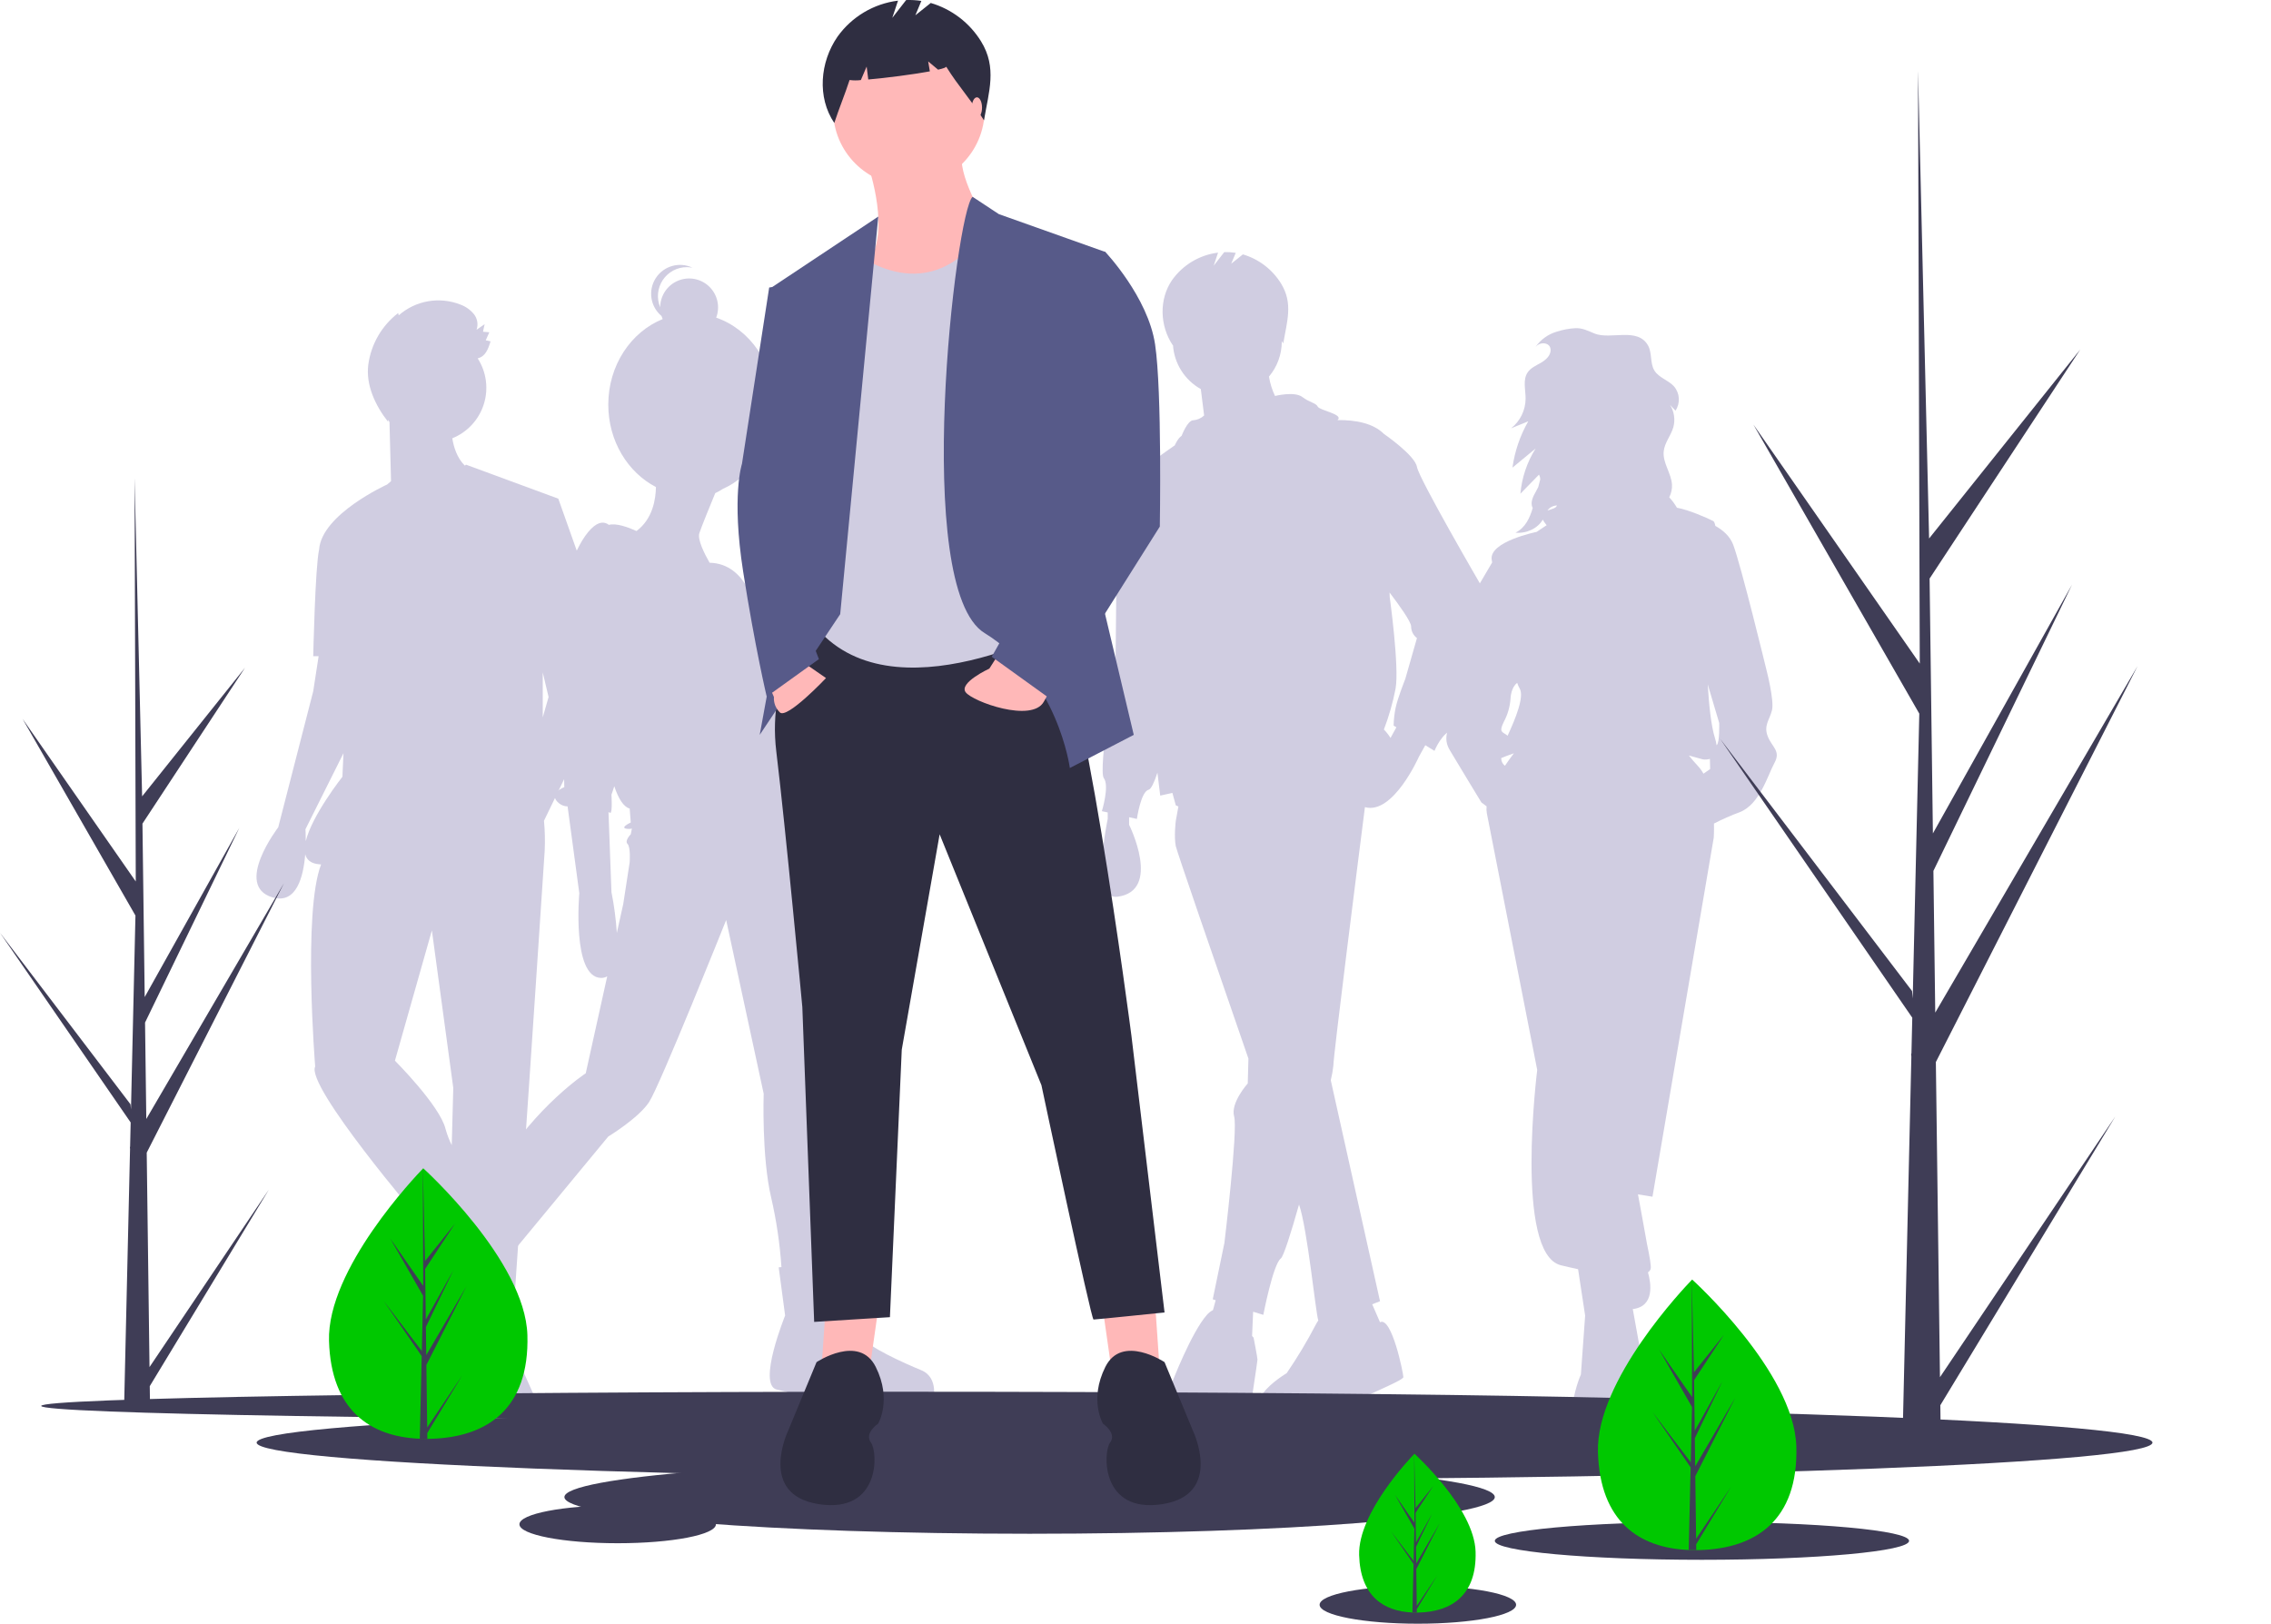
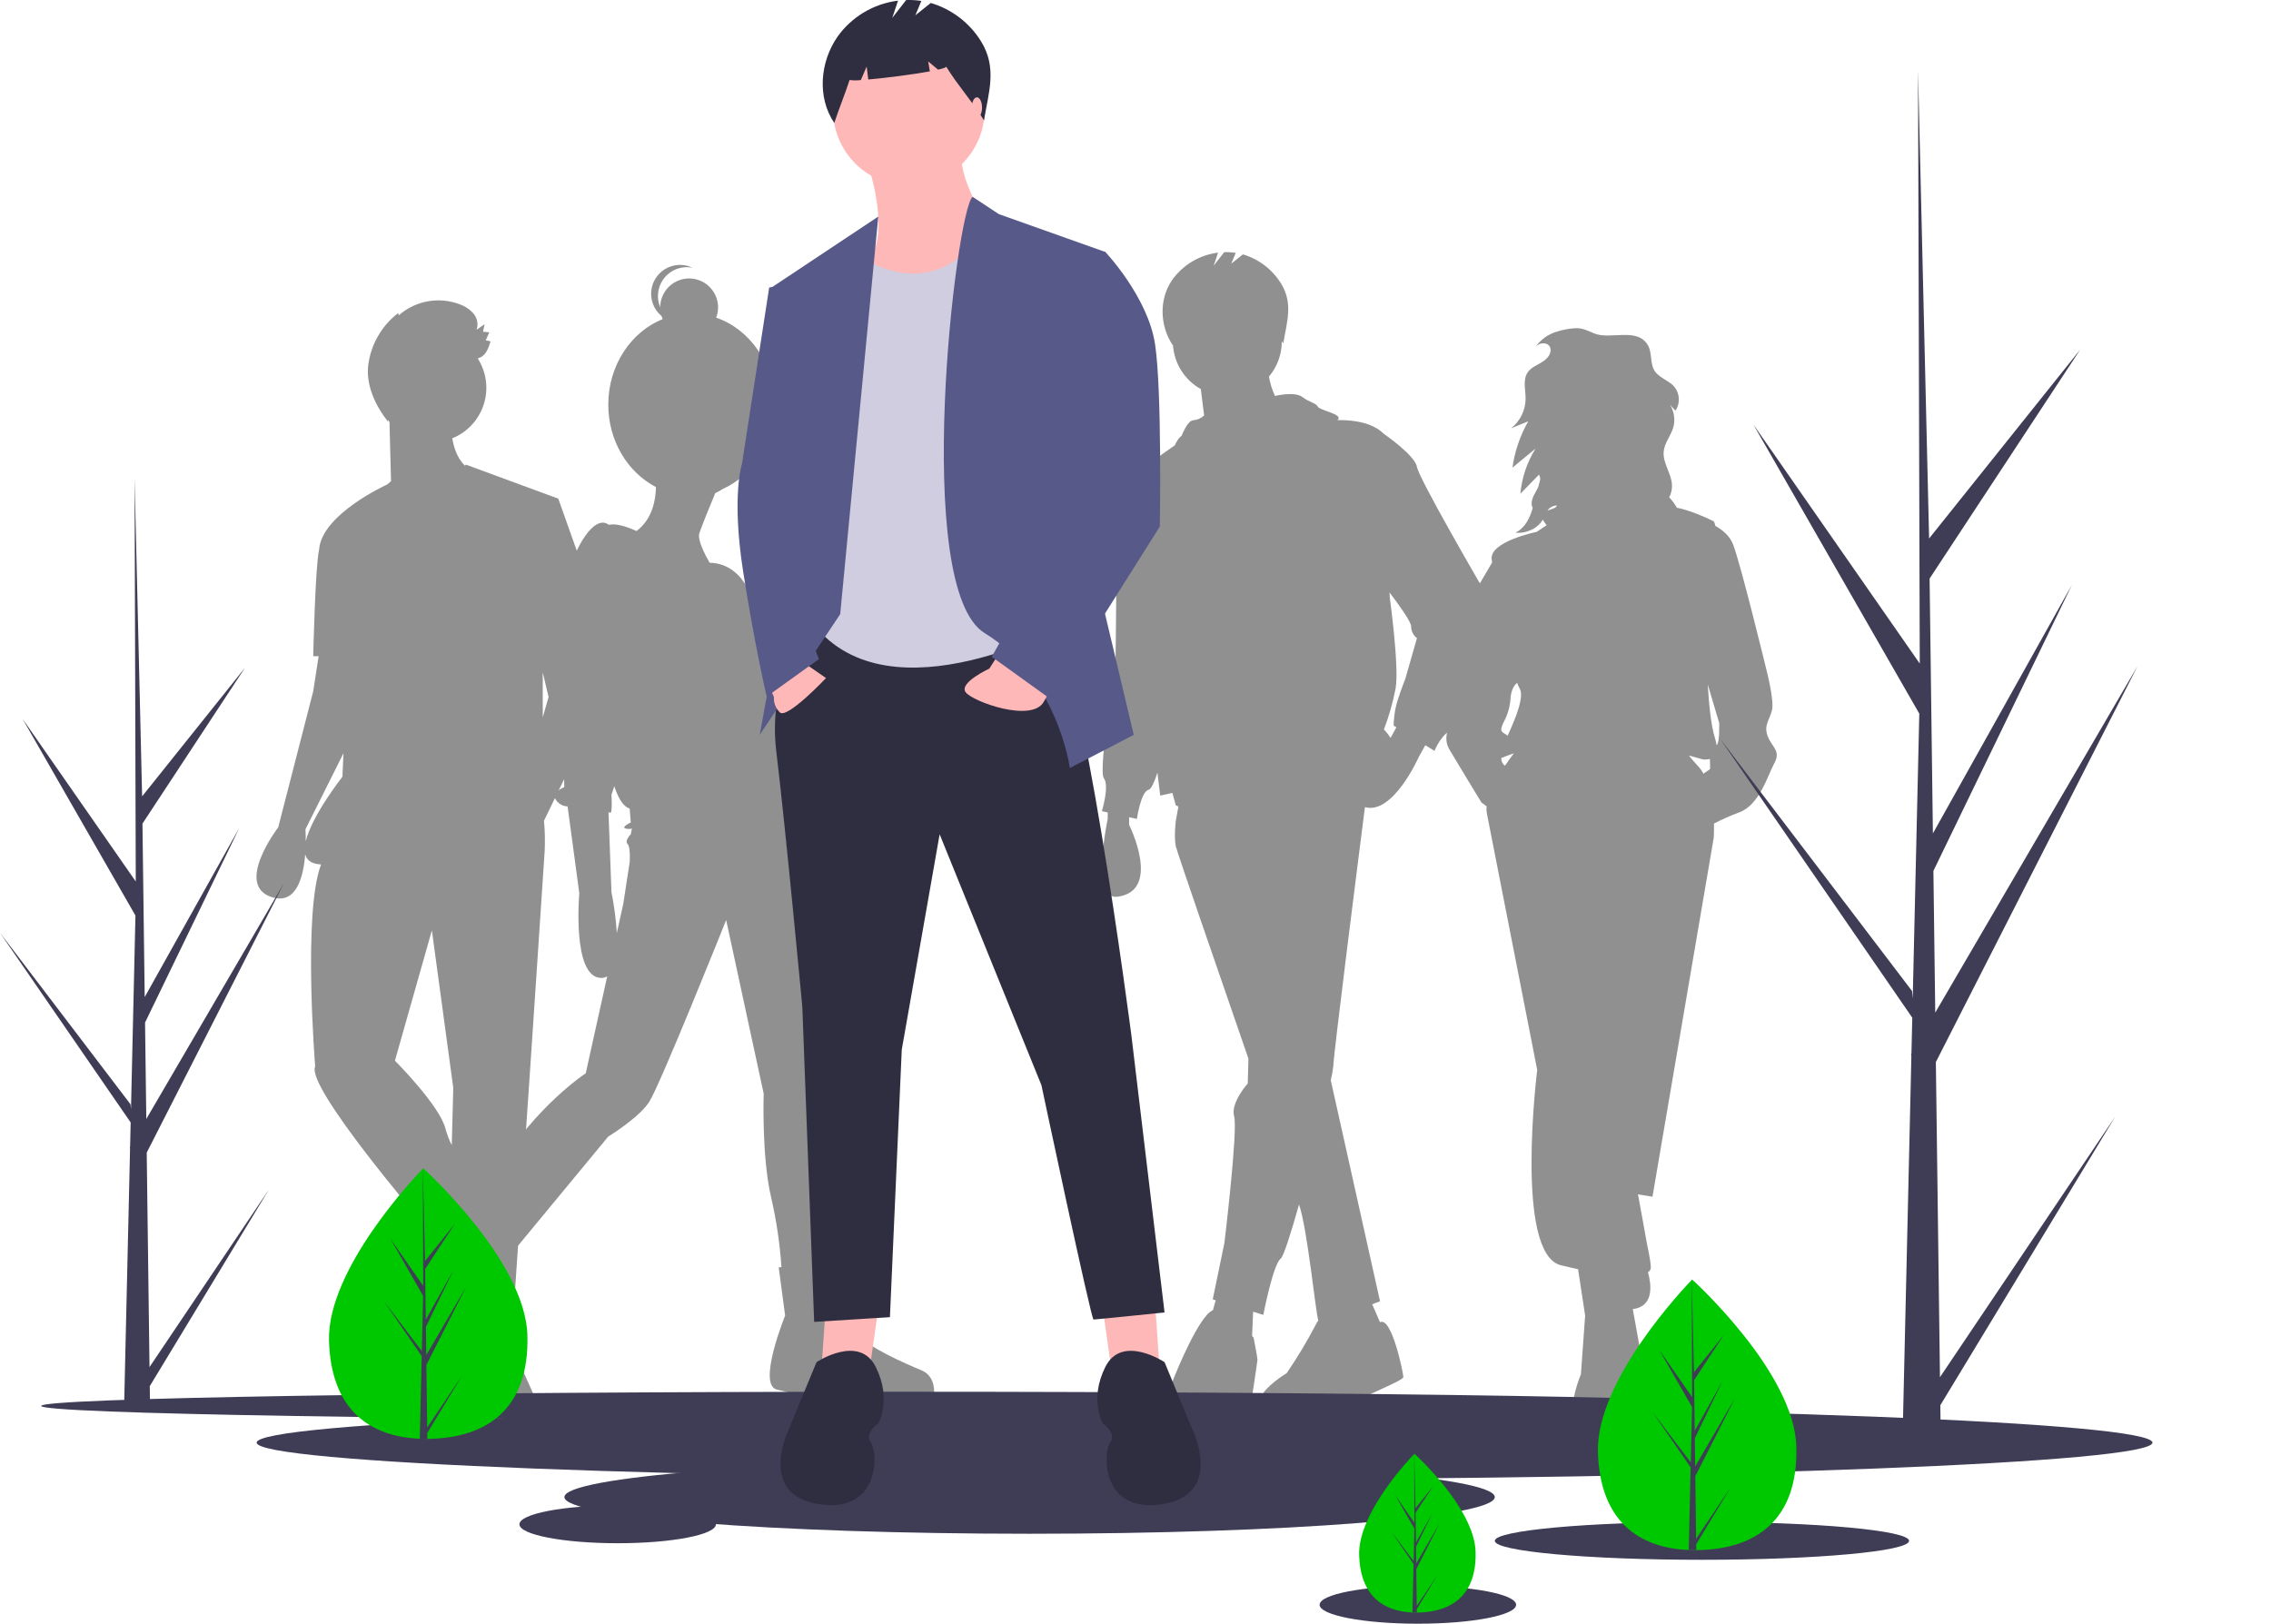
<svg xmlns="http://www.w3.org/2000/svg" id="aea587a3-a3e8-4e0f-8220-a5d1e661ad74" data-name="Layer 1" viewBox="0 0 959.282 685.955">
  <g id="standPeopleId">
-     <path d="M867.063,418.092c-1.794-4.613.769-6.919,1.794-11.019S866.55,390.16,866.55,390.16s-10.763-44.333-14.094-53.046c-1.41-3.687-4.471-6.223-7.535-7.927-.208-1.131-.508-1.86-.922-2.068-2.968-1.485-10.363-4.71-15.291-5.601a25.003,25.003,0,0,0-3.258-4.406,10.416,10.416,0,0,0,1.161-5.394c-.314-4.835-3.975-9.167-3.499-13.989.361-3.657,3.034-6.66,4.066-10.187a11.979,11.979,0,0,0-1.362-9.447q1.137,1.21,2.274,2.419a8.498,8.498,0,0,0-.634-10.267c-2.4-2.652-6.414-3.646-8.276-6.7-1.913-3.138-.887-7.401-2.696-10.6-4.433-7.836-15.781-2.281-22.578-5.016-2.793-1.124-4.917-2.361-8.059-2.272a31.49,31.49,0,0,0-7.861,1.468,16.609,16.609,0,0,0-9.01,6.458,5.579,5.579,0,0,1,.704-.673c1.647-1.291,4.536-1.183,5.405.72a3.189,3.189,0,0,1,.254,1.52c-.143,2.294-2.147,4.008-4.139,5.156s-4.232,2.109-5.532,4.005c-2.145,3.129-.884,7.329-.883,11.122a16.124,16.124,0,0,1-6.111,12.52l7.231-2.956a54.65,54.65,0,0,0-6.678,19.583l9.777-8.077a42.992,42.992,0,0,0-6.421,19.084l7.848-8.041a3.968,3.968,0,0,1,.518,2.064l-.818,3.156a20.508,20.508,0,0,1-.96,1.832c-1.263,2.168-2.568,4.838-1.387,7.052l.006-.003c-1.243,4.183-3.119,8.368-7.291,10.402,4.628.484,9.457-1.83,11.547-5.512a10.31,10.31,0,0,0,1.228,1.86c.134.168.267.335.4.502l-1.153.769-3.09,2.06s-20.245,4.1-18.963,11.788c.053.316.116.694.187,1.117l-5.825,9.902-8.456,28.701s-4.356,9.225-3.588,13.069,0,5.381,0,12.3-3.331,9.738,0,15.376,13.325,22.038,13.325,22.038l2.195,1.646a10.256,10.256,0,0,0,.111,2.966c2.05,10.25,21.27,108.398,21.27,108.398s-9.738,77.646,9.994,82.515c2.475.611,4.905,1.165,7.266,1.658l2.984,19.612-1.794,24.857s-13.582,30.751,11.275,32.545,13.582-26.651,13.582-26.651a13.51,13.51,0,0,0,1.538-7.944c-.253-2.281-2.387-14.152-4.48-25.569,9.433-1.131,7.668-11.143,6.411-15.545a2.549,2.549,0,0,0,1.143-1.425c.284-1.022-.377-5.043-1.577-10.679-.977-5.602-2.647-14.671-3.786-20.814l6.131.998,25.882-151.705s.171-2.415.093-5.947a96.079,96.079,0,0,1,10.926-4.816c8.457-3.331,11.788-15.632,14.607-20.757S868.856,422.705,867.063,418.092Zm-91.896-96.591a5.482,5.482,0,0,1,2.835-.961c-.219,1.192-2.269,1.54-3.988,2.164A5.074,5.074,0,0,1,775.167,321.501Zm-12.914,76.347c2.076,3.411-1.683,12.654-5.07,19.989-1.941-1.673-3.967-1.145-1.593-5.894a24.108,24.108,0,0,0,2.819-9.738c0-.586.3-4.891,2.825-6.68A13.484,13.484,0,0,0,762.253,397.848Zm-7.777,29.439c1.175-.478,2.954-1.213,5.357-2.03-1.151,1.511-2.465,3.311-3.787,5.276A3.969,3.969,0,0,1,754.475,427.287Zm83.117,3.362c-1.558-1.655-2.817-3.136-3.853-4.461q2.899.763,5.903,1.642a7.025,7.025,0,0,0,2.986-.199c.089,1.772.089,4.299.089,4.299l-2.807,1.943A16.462,16.462,0,0,0,837.593,430.649Zm7.953-8.887c-.03.026-.062.056-.093.083a16.997,16.997,0,0,0-.684-2.984c-1.679-5.297-2.577-14.694-3.054-22.714l4.848,16.307S846.818,420.655,845.545,421.762Z" transform="translate(-120.3589 -107.0223)" fill="#d0cde1" />
-     <path d="M746.003,354.406s-26.29-45.187-27.112-50.116S704.924,290.323,704.924,290.323c-4.491-4.491-11.86-5.912-19.615-5.838,2.92-2.416-7.507-4.04-8.318-5.664-.822-1.643-3.286-1.643-6.573-4.108-3.286-2.465-11.489-.411-11.49-.411a30.275,30.275,0,0,1-2.549-8.188,22.907,22.907,0,0,0,5.412-14.816c0-.059-.004-.117-.004-.176.209.325.418.653.628.99,1.539-9.219,4.256-16.882-.922-25.292a28.357,28.357,0,0,0-16.13-12.331l-4.932,3.945,1.917-4.602a26.104,26.104,0,0,0-4.874-.282l-4.437,5.705,1.837-5.51a28.085,28.085,0,0,0-19.375,11.525c-5.648,8.143-5.27,19.463.285,27.67.019-.057.033-.114.052-.171a22.997,22.997,0,0,0,11.754,18.622l1.395,11.162v0a7.651,7.651,0,0,1-4.574,2.018c-2.465,0-4.929,6.573-4.929,6.573s-1.397.705-2.902,4.033c-3.878,2.64-15.709,10.934-20.098,16.73-2.597,1.278-5.386,4.12-4.933,10.457.822,11.502,0,64.905,0,64.905s-7.394,45.187-4.929,48.473-.822,13.967-.822,13.967l2.465.548v2.739s-7.413,34.366,4.108,32.863c18.896-2.465,4.929-30.398,4.929-30.398v-3.195l3.286.73s1.643-11.502,4.929-12.324c1.143-.286,2.485-3.357,3.749-7.238.737,6.055,1.181,9.703,1.181,9.703l5.141-1.142,1.432,5.25a7.086,7.086,0,0,0,1.104.5l-1.104,6.072s-.822,6.573,0,10.681c.414,2.072,15.665,46.353,30.682,89.744l-.283,10.489s-7.394,8.216-5.751,13.967-4.108,53.403-4.108,53.403l-4.929,23.826,1.24.382-1.139,4.175a8.285,8.285,0,0,0-2.566,2.016c-6.573,7.394-14.788,28.755-14.788,28.755s-14.788,22.183,8.216,21.361,24.647-9.037,24.647-9.037,3.286-21.361,3.286-22.183-1.643-9.267-1.643-9.267l-.638-.704.446-10.249,4.3,1.323s4.108-21.361,7.394-23.826c1.149-.861,4.204-10.457,7.693-22.782,3.566,10.268,7.02,45.772,8.14,48.995a11.668,11.668,0,0,0-1.045,1.721,199.636,199.636,0,0,1-12.324,20.539s-26.29,15.61,0,19.718c0,0,14.788.822,22.183-4.108s27.112-12.324,27.112-13.967-4.929-25.798-9.859-23.169h0l-3.302-7.595,3.302-1.278-20.8-93.364a47.141,47.141,0,0,0,1.082-6.047c0-4.302,10.638-88.077,13.345-109.326,11.914,3.375,22.804-21.305,22.804-21.305l2.701-4.862,3.872,2.397s3.286-8.216,8.216-9.037,13.967-44.365,13.967-50.116A26.742,26.742,0,0,0,746.003,354.406ZM707.724,418.776a22.138,22.138,0,0,0-2.8-3.573,101.749,101.749,0,0,0,4.929-17.253c1.643-9.037-2.465-38.614-2.465-38.614l-.072-2.009c4.032,5.293,9.109,12.351,9.109,14.332a6.162,6.162,0,0,0,2.465,4.929l-4.929,17.253s-3.286,8.216-4.108,12.324a41.936,41.936,0,0,0-.822,7.394l1.165.721Z" transform="translate(-120.3589 -107.0223)" fill="#d0cde1" />
-     <path d="M369.881,369.613l4.384-.986-18.075-50.938-39.025-14.378s-.149.166-.425.451c-3.329-3.222-4.742-7.896-5.332-11.576A22.997,22.997,0,0,0,322.13,258.413c3.216-.772,4.364-3.689,5.443-7.168a14.393,14.393,0,0,0-2.04-.444q.759-1.701,1.517-3.402-1.333-.12-2.666-.239.341-1.59.682-3.18-1.7,1.174-3.4,2.347a6.946,6.946,0,0,0-1.158-6.632,13.267,13.267,0,0,0-5.687-4.01,25.373,25.373,0,0,0-26.036,4.551l-.246-.957a33.044,33.044,0,0,0-12.621,21.871c-1.088,8.574,3.03,17.303,8.384,24.088-.045-.296-.093-.592-.143-.887q.347.478.717.938l.658,25.007-1.648,1.413c-.003.001-27.653,12.511-28.731,27.452l-.003.011c-1.66,7.274-2.481,45.066-2.481,45.066h2.275l-2.275,14.788L237.883,456.535s-18.896,24.647-2.465,29.577c10.211,3.063,13.124-8.783,13.867-18.193.592,2.332,2.361,3.909,5.851,4.226.275.025.568.046.852.069-7.769,20.078-2.495,85.375-2.495,85.375-4.108,8.216,44.365,64.905,44.365,64.905l2.919-1.557.632,1.263c-1.624.156-2.729.293-2.729.293v25.469s-7.394,25.469,2.465,30.398c2.551,1.276,5.212.348,7.755-1.724-.486,7.86-1.183,19.589-1.183,22.264,0,4.108,10.681,11.502,10.681,11.502s2.465,9.037,22.183,9.037S345.51,695.614,345.51,695.614l-10.681-23.826s-.799.391-3.218-1.578l.866-9.528,4.816.425,6.573-96.125s5.751-85.444,6.573-98.589a91.485,91.485,0,0,0-.297-12.638L374.265,403.954Zm-17.799,31.877-2.465,8.589V391.083ZM249.514,462.416c.02-3.011-.129-5.06-.129-5.06l16.062-32.124-.452,9.941S252.132,451.446,249.514,462.416ZM287.178,555.124l15.61-55.046,9.037,66.548-.648,24.193a38.572,38.572,0,0,1-2.638-6.94C306.074,574.021,287.178,555.124,287.178,555.124Z" transform="translate(-120.3589 -107.0223)" fill="#d0cde1" />
-     <path d="M509.508,685.884c-7.698-3.17-22.641-9.962-24.452-13.585-1.811-3.622-10.867-31.697-10.867-31.697l-2.332.17c-.301-12.754-1.585-62.183-3.554-68.092,0,0,9.509-78.337-9.509-109.582l-3.427-13.844c1.125-5.55.98-18.4.257-20.57-.906-2.717,10.415-11.32,7.245-16.754s-11.773-23.999-11.773-23.999.906-11.773-11.321-22.641c0,0-3.573-20.227-19.673-20.528-2.176-3.798-5.223-9.838-4.327-12.527.96-2.879,4.63-11.856,6.702-16.88a21.695,21.695,0,0,0,3.161-1.759c12.804-5.737,21.831-19.528,21.831-35.639,0-17.246-10.34-31.842-24.59-36.736a12.22,12.22,0,1,0-23.646-4.385,12.21,12.21,0,0,1,11.266-16.956,12.272,12.272,0,0,1,2.364.233,12.215,12.215,0,0,0-13.087,20.397,12.116,12.116,0,0,0,.499,1.314c-13.408,5.411-22.973,19.546-22.973,36.133,0,15.386,8.232,28.658,20.125,34.819-.063,5.005-1.305,13.443-8.207,18.585-3.566-1.629-8.514-3.417-11.689-2.606-1.642-1.28-4.119-1.702-7.491,1.669-6.792,6.792-12.679,24.452-12.679,35.32s1.359,73.809,1.359,73.809-7.245,2.717-2.264,6.792a5.873,5.873,0,0,0,3.658,1.359l4.945,36.677s-3.17,35.32,9.056,35.772a4.837,4.837,0,0,0,2.737-.672l-9.076,40.972s-20.829,13.585-37.131,40.301c-8.396,13.761-12.582,22.226-14.673,27.209l-2.987-1.852-10.415,19.924s-23.094,14.037-18.113,24.452,9.509,13.132,9.509,13.132l3.17-1.358,5.886,10.868s15.396,22.188,40.301,10.868a9.101,9.101,0,0,0,0-10.868c-4.075-5.887-14.49-18.566-14.49-18.566l6.792-34.414-1.405-.871,43.065-52.108s12.679-7.698,17.207-14.49,32.603-76.979,32.603-76.979l15.848,73.356s-.906,26.716,3.17,43.923a186.431,186.431,0,0,1,4.332,29.349l-1.162.085,2.717,20.377s-11.773,28.98-3.623,31.244a119.407,119.407,0,0,0,17.66,3.17l.906-3.17s34.867,19.018,47.546,4.981C514.489,699.015,517.206,689.053,509.508,685.884ZM385.436,463.551c1.359,1.358.906,7.698.906,7.698l-2.717,17.66-2.713,12.249a131.573,131.573,0,0,0-2.268-17.23l-1.253-33.843a2.615,2.615,0,0,0,.801.334c.906,0,.453-7.698.453-7.698s.529-1.375,1.188-3.544c1.76,5.27,3.91,8.709,6.51,9.431l.453,5.887s-5.887,2.717-.453,2.717a4.277,4.277,0,0,0,.933-.139l-.48,2.403S384.078,462.192,385.436,463.551Z" transform="translate(-120.3589 -107.0223)" fill="#d0cde1" />
+     <path d="M867.063,418.092c-1.794-4.613.769-6.919,1.794-11.019S866.55,390.16,866.55,390.16s-10.763-44.333-14.094-53.046c-1.41-3.687-4.471-6.223-7.535-7.927-.208-1.131-.508-1.86-.922-2.068-2.968-1.485-10.363-4.71-15.291-5.601a25.003,25.003,0,0,0-3.258-4.406,10.416,10.416,0,0,0,1.161-5.394c-.314-4.835-3.975-9.167-3.499-13.989.361-3.657,3.034-6.66,4.066-10.187a11.979,11.979,0,0,0-1.362-9.447q1.137,1.21,2.274,2.419a8.498,8.498,0,0,0-.634-10.267c-2.4-2.652-6.414-3.646-8.276-6.7-1.913-3.138-.887-7.401-2.696-10.6-4.433-7.836-15.781-2.281-22.578-5.016-2.793-1.124-4.917-2.361-8.059-2.272a31.49,31.49,0,0,0-7.861,1.468,16.609,16.609,0,0,0-9.01,6.458,5.579,5.579,0,0,1,.704-.673c1.647-1.291,4.536-1.183,5.405.72a3.189,3.189,0,0,1,.254,1.52c-.143,2.294-2.147,4.008-4.139,5.156s-4.232,2.109-5.532,4.005c-2.145,3.129-.884,7.329-.883,11.122a16.124,16.124,0,0,1-6.111,12.52l7.231-2.956a54.65,54.65,0,0,0-6.678,19.583l9.777-8.077a42.992,42.992,0,0,0-6.421,19.084l7.848-8.041a3.968,3.968,0,0,1,.518,2.064l-.818,3.156a20.508,20.508,0,0,1-.96,1.832c-1.263,2.168-2.568,4.838-1.387,7.052l.006-.003c-1.243,4.183-3.119,8.368-7.291,10.402,4.628.484,9.457-1.83,11.547-5.512a10.31,10.31,0,0,0,1.228,1.86c.134.168.267.335.4.502l-1.153.769-3.09,2.06s-20.245,4.1-18.963,11.788c.053.316.116.694.187,1.117l-5.825,9.902-8.456,28.701s-4.356,9.225-3.588,13.069,0,5.381,0,12.3-3.331,9.738,0,15.376,13.325,22.038,13.325,22.038l2.195,1.646a10.256,10.256,0,0,0,.111,2.966c2.05,10.25,21.27,108.398,21.27,108.398s-9.738,77.646,9.994,82.515c2.475.611,4.905,1.165,7.266,1.658l2.984,19.612-1.794,24.857s-13.582,30.751,11.275,32.545,13.582-26.651,13.582-26.651a13.51,13.51,0,0,0,1.538-7.944c-.253-2.281-2.387-14.152-4.48-25.569,9.433-1.131,7.668-11.143,6.411-15.545a2.549,2.549,0,0,0,1.143-1.425c.284-1.022-.377-5.043-1.577-10.679-.977-5.602-2.647-14.671-3.786-20.814l6.131.998,25.882-151.705s.171-2.415.093-5.947a96.079,96.079,0,0,1,10.926-4.816c8.457-3.331,11.788-15.632,14.607-20.757S868.856,422.705,867.063,418.092Zm-91.896-96.591a5.482,5.482,0,0,1,2.835-.961c-.219,1.192-2.269,1.54-3.988,2.164A5.074,5.074,0,0,1,775.167,321.501Zm-12.914,76.347c2.076,3.411-1.683,12.654-5.07,19.989-1.941-1.673-3.967-1.145-1.593-5.894a24.108,24.108,0,0,0,2.819-9.738c0-.586.3-4.891,2.825-6.68A13.484,13.484,0,0,0,762.253,397.848Zm-7.777,29.439c1.175-.478,2.954-1.213,5.357-2.03-1.151,1.511-2.465,3.311-3.787,5.276A3.969,3.969,0,0,1,754.475,427.287Zm83.117,3.362c-1.558-1.655-2.817-3.136-3.853-4.461q2.899.763,5.903,1.642a7.025,7.025,0,0,0,2.986-.199c.089,1.772.089,4.299.089,4.299l-2.807,1.943A16.462,16.462,0,0,0,837.593,430.649Zm7.953-8.887c-.03.026-.062.056-.093.083a16.997,16.997,0,0,0-.684-2.984c-1.679-5.297-2.577-14.694-3.054-22.714l4.848,16.307S846.818,420.655,845.545,421.762Z" transform="translate(-120.3589 -107.0223)" fill="#909090" />
+     <path d="M746.003,354.406s-26.29-45.187-27.112-50.116S704.924,290.323,704.924,290.323c-4.491-4.491-11.86-5.912-19.615-5.838,2.92-2.416-7.507-4.04-8.318-5.664-.822-1.643-3.286-1.643-6.573-4.108-3.286-2.465-11.489-.411-11.49-.411a30.275,30.275,0,0,1-2.549-8.188,22.907,22.907,0,0,0,5.412-14.816c0-.059-.004-.117-.004-.176.209.325.418.653.628.99,1.539-9.219,4.256-16.882-.922-25.292a28.357,28.357,0,0,0-16.13-12.331l-4.932,3.945,1.917-4.602a26.104,26.104,0,0,0-4.874-.282l-4.437,5.705,1.837-5.51a28.085,28.085,0,0,0-19.375,11.525c-5.648,8.143-5.27,19.463.285,27.67.019-.057.033-.114.052-.171a22.997,22.997,0,0,0,11.754,18.622l1.395,11.162v0a7.651,7.651,0,0,1-4.574,2.018c-2.465,0-4.929,6.573-4.929,6.573s-1.397.705-2.902,4.033c-3.878,2.64-15.709,10.934-20.098,16.73-2.597,1.278-5.386,4.12-4.933,10.457.822,11.502,0,64.905,0,64.905s-7.394,45.187-4.929,48.473-.822,13.967-.822,13.967l2.465.548v2.739s-7.413,34.366,4.108,32.863c18.896-2.465,4.929-30.398,4.929-30.398v-3.195l3.286.73s1.643-11.502,4.929-12.324c1.143-.286,2.485-3.357,3.749-7.238.737,6.055,1.181,9.703,1.181,9.703l5.141-1.142,1.432,5.25a7.086,7.086,0,0,0,1.104.5l-1.104,6.072s-.822,6.573,0,10.681c.414,2.072,15.665,46.353,30.682,89.744l-.283,10.489s-7.394,8.216-5.751,13.967-4.108,53.403-4.108,53.403l-4.929,23.826,1.24.382-1.139,4.175a8.285,8.285,0,0,0-2.566,2.016c-6.573,7.394-14.788,28.755-14.788,28.755s-14.788,22.183,8.216,21.361,24.647-9.037,24.647-9.037,3.286-21.361,3.286-22.183-1.643-9.267-1.643-9.267l-.638-.704.446-10.249,4.3,1.323s4.108-21.361,7.394-23.826c1.149-.861,4.204-10.457,7.693-22.782,3.566,10.268,7.02,45.772,8.14,48.995a11.668,11.668,0,0,0-1.045,1.721,199.636,199.636,0,0,1-12.324,20.539s-26.29,15.61,0,19.718c0,0,14.788.822,22.183-4.108s27.112-12.324,27.112-13.967-4.929-25.798-9.859-23.169h0l-3.302-7.595,3.302-1.278-20.8-93.364a47.141,47.141,0,0,0,1.082-6.047c0-4.302,10.638-88.077,13.345-109.326,11.914,3.375,22.804-21.305,22.804-21.305l2.701-4.862,3.872,2.397s3.286-8.216,8.216-9.037,13.967-44.365,13.967-50.116A26.742,26.742,0,0,0,746.003,354.406ZM707.724,418.776a22.138,22.138,0,0,0-2.8-3.573,101.749,101.749,0,0,0,4.929-17.253c1.643-9.037-2.465-38.614-2.465-38.614l-.072-2.009c4.032,5.293,9.109,12.351,9.109,14.332a6.162,6.162,0,0,0,2.465,4.929l-4.929,17.253s-3.286,8.216-4.108,12.324a41.936,41.936,0,0,0-.822,7.394l1.165.721Z" transform="translate(-120.3589 -107.0223)" fill="#909090" />
+     <path d="M369.881,369.613l4.384-.986-18.075-50.938-39.025-14.378s-.149.166-.425.451c-3.329-3.222-4.742-7.896-5.332-11.576A22.997,22.997,0,0,0,322.13,258.413c3.216-.772,4.364-3.689,5.443-7.168a14.393,14.393,0,0,0-2.04-.444q.759-1.701,1.517-3.402-1.333-.12-2.666-.239.341-1.59.682-3.18-1.7,1.174-3.4,2.347a6.946,6.946,0,0,0-1.158-6.632,13.267,13.267,0,0,0-5.687-4.01,25.373,25.373,0,0,0-26.036,4.551l-.246-.957a33.044,33.044,0,0,0-12.621,21.871c-1.088,8.574,3.03,17.303,8.384,24.088-.045-.296-.093-.592-.143-.887q.347.478.717.938l.658,25.007-1.648,1.413c-.003.001-27.653,12.511-28.731,27.452l-.003.011c-1.66,7.274-2.481,45.066-2.481,45.066h2.275l-2.275,14.788L237.883,456.535s-18.896,24.647-2.465,29.577c10.211,3.063,13.124-8.783,13.867-18.193.592,2.332,2.361,3.909,5.851,4.226.275.025.568.046.852.069-7.769,20.078-2.495,85.375-2.495,85.375-4.108,8.216,44.365,64.905,44.365,64.905l2.919-1.557.632,1.263c-1.624.156-2.729.293-2.729.293v25.469s-7.394,25.469,2.465,30.398c2.551,1.276,5.212.348,7.755-1.724-.486,7.86-1.183,19.589-1.183,22.264,0,4.108,10.681,11.502,10.681,11.502s2.465,9.037,22.183,9.037S345.51,695.614,345.51,695.614l-10.681-23.826s-.799.391-3.218-1.578l.866-9.528,4.816.425,6.573-96.125s5.751-85.444,6.573-98.589a91.485,91.485,0,0,0-.297-12.638L374.265,403.954Zm-17.799,31.877-2.465,8.589V391.083ZM249.514,462.416c.02-3.011-.129-5.06-.129-5.06l16.062-32.124-.452,9.941S252.132,451.446,249.514,462.416ZM287.178,555.124l15.61-55.046,9.037,66.548-.648,24.193a38.572,38.572,0,0,1-2.638-6.94C306.074,574.021,287.178,555.124,287.178,555.124Z" transform="translate(-120.3589 -107.0223)" fill="#909090" />
+     <path d="M509.508,685.884c-7.698-3.17-22.641-9.962-24.452-13.585-1.811-3.622-10.867-31.697-10.867-31.697l-2.332.17c-.301-12.754-1.585-62.183-3.554-68.092,0,0,9.509-78.337-9.509-109.582l-3.427-13.844c1.125-5.55.98-18.4.257-20.57-.906-2.717,10.415-11.32,7.245-16.754s-11.773-23.999-11.773-23.999.906-11.773-11.321-22.641c0,0-3.573-20.227-19.673-20.528-2.176-3.798-5.223-9.838-4.327-12.527.96-2.879,4.63-11.856,6.702-16.88a21.695,21.695,0,0,0,3.161-1.759c12.804-5.737,21.831-19.528,21.831-35.639,0-17.246-10.34-31.842-24.59-36.736a12.22,12.22,0,1,0-23.646-4.385,12.21,12.21,0,0,1,11.266-16.956,12.272,12.272,0,0,1,2.364.233,12.215,12.215,0,0,0-13.087,20.397,12.116,12.116,0,0,0,.499,1.314c-13.408,5.411-22.973,19.546-22.973,36.133,0,15.386,8.232,28.658,20.125,34.819-.063,5.005-1.305,13.443-8.207,18.585-3.566-1.629-8.514-3.417-11.689-2.606-1.642-1.28-4.119-1.702-7.491,1.669-6.792,6.792-12.679,24.452-12.679,35.32s1.359,73.809,1.359,73.809-7.245,2.717-2.264,6.792a5.873,5.873,0,0,0,3.658,1.359l4.945,36.677s-3.17,35.32,9.056,35.772a4.837,4.837,0,0,0,2.737-.672l-9.076,40.972s-20.829,13.585-37.131,40.301c-8.396,13.761-12.582,22.226-14.673,27.209l-2.987-1.852-10.415,19.924s-23.094,14.037-18.113,24.452,9.509,13.132,9.509,13.132l3.17-1.358,5.886,10.868s15.396,22.188,40.301,10.868a9.101,9.101,0,0,0,0-10.868c-4.075-5.887-14.49-18.566-14.49-18.566l6.792-34.414-1.405-.871,43.065-52.108s12.679-7.698,17.207-14.49,32.603-76.979,32.603-76.979l15.848,73.356s-.906,26.716,3.17,43.923a186.431,186.431,0,0,1,4.332,29.349l-1.162.085,2.717,20.377s-11.773,28.98-3.623,31.244a119.407,119.407,0,0,0,17.66,3.17l.906-3.17s34.867,19.018,47.546,4.981C514.489,699.015,517.206,689.053,509.508,685.884ZM385.436,463.551c1.359,1.358.906,7.698.906,7.698l-2.717,17.66-2.713,12.249a131.573,131.573,0,0,0-2.268-17.23l-1.253-33.843a2.615,2.615,0,0,0,.801.334c.906,0,.453-7.698.453-7.698s.529-1.375,1.188-3.544c1.76,5.27,3.91,8.709,6.51,9.431l.453,5.887s-5.887,2.717-.453,2.717a4.277,4.277,0,0,0,.933-.139l-.48,2.403S384.078,462.192,385.436,463.551Z" transform="translate(-120.3589 -107.0223)" fill="#909090" />
  </g>
  <ellipse cx="381.409" cy="593.955" rx="364" ry="6" fill="#3f3d56" />
  <ellipse cx="508.807" cy="609.455" rx="400.398" ry="15.5" fill="#3f3d56" />
  <ellipse cx="434.909" cy="632.455" rx="196.5" ry="15.5" fill="#3f3d56" />
  <ellipse cx="718.909" cy="650.955" rx="87.5" ry="8" fill="#3f3d56" />
  <ellipse cx="598.909" cy="677.955" rx="41.5" ry="8" fill="#3f3d56" />
  <ellipse cx="260.909" cy="643.955" rx="41.5" ry="8" fill="#3f3d56" />
  <polygon points="465.909 553.455 469.909 581.455 489.909 579.455 487.909 550.455 465.909 553.455" fill="#ffb8b8" />
  <polygon points="370.909 553.455 366.909 581.455 346.909 579.455 348.909 550.455 370.909 553.455" fill="#ffb8b8" />
  <path d="M462.268,370.478s-18,21-14,54,11,108,11,108l5,133,32-2,5-113,16-91,43,106s21,99,22,99,30-3,30-3l-14-117s-22-170-35-173S462.268,370.478,462.268,370.478Z" transform="translate(-120.3589 -107.0223)" fill="#2f2e41" />
  <path d="M612.268,682.478s-18-12-25,2-1,24-1,24,6,4,3,8-4,30,22,26,13-31,13-31Z" transform="translate(-120.3589 -107.0223)" fill="#2f2e41" />
  <path d="M465.268,682.478s18-12,25,2,1,24,1,24-6,4-3,8,4,30-22,26-13-31-13-31Z" transform="translate(-120.3589 -107.0223)" fill="#2f2e41" />
  <path d="M486.768,175.978s9,25,2,39,11,30,11,30,47-24,41-36-16-28-14-38Z" transform="translate(-120.3589 -107.0223)" fill="#ffb8b8" />
  <circle cx="383.909" cy="46.455" r="32" fill="#ffb8b8" />
  <path d="M481.268,213.478s32.108,26.718,56.054-11.141l24.946,14.141,13,152s-73,42-108,6l5-141Z" transform="translate(-120.3589 -107.0223)" fill="#d0cde1" />
  <polygon points="370.992 91.488 325.909 121.455 341.909 195.455 320.909 310.455 354.909 259.455 370.992 91.488" fill="#575a89" />
  <path d="M531.195,190.169l11.073,7.308,45,16-7,124,19,80-27,14s-5-38-36-57S524.122,195.861,531.195,190.169Z" transform="translate(-120.3589 -107.0223)" fill="#575a89" />
  <path d="M456.268,384.478l13,9s-16.5,17.5-19.5,14.5a8.2,8.2,0,0,1-2.5-6.5l-3-7Z" transform="translate(-120.3589 -107.0223)" fill="#ffb8b8" />
  <path d="M542.688,382.532l-4.42,6.945s-13,6-10,10,28,13,33,4l5-9Z" transform="translate(-120.3589 -107.0223)" fill="#ffb8b8" />
  <path d="M452.268,227.478l-7,1-11.5,74.5s-4.5,13.5.5,45.5,9.951,52.838,9.951,52.838l22.049-15.838-10-26,13-95Z" transform="translate(-120.3589 -107.0223)" fill="#575a89" />
  <path d="M571.268,211.478l16,2s18,19,21,39,2,77,2,77l-46,73-25-18,35-62-17-74Z" transform="translate(-120.3589 -107.0223)" fill="#575a89" />
  <path d="M534.783,124.535a37.384,37.384,0,0,0-21.265-16.257l-6.502,5.201,2.528-6.067a34.414,34.414,0,0,0-6.426-.371l-5.85,7.521,2.421-7.264a37.026,37.026,0,0,0-25.543,15.193c-7.445,10.736-8.702,25.665-1.379,36.485,2.01-6.178,4.45-11.974,6.46-18.152a18.285,18.285,0,0,0,4.763.023l2.446-5.707.683,5.465c7.58-.66,18.824-2.11,26.011-3.439l-.699-4.193,4.181,3.484c2.202-.507,3.509-.967,3.401-1.318,5.345,8.616,10.641,14.12,15.985,22.736C538.028,145.725,541.609,135.622,534.783,124.535Z" transform="translate(-120.3589 -107.0223)" fill="#2f2e41" />
  <ellipse cx="412.652" cy="45.45" rx="2.166" ry="4.332" fill="#ffb8b8" />
  <path d="M879.136,718.058c.922,31.558-17.518,43.124-40.658,43.799q-.806.024-1.605.029-1.61.012-3.188-.054c-20.929-.869-37.495-11.978-38.352-41.327-.887-30.373,36.812-69.836,39.64-72.755l.005-.003c.107-.111.162-.167.162-.167S878.214,686.502,879.136,718.058Z" transform="translate(-120.3589 -107.0223)" fill="#00c800" />
  <path d="M836.811,757.075l14.7-21.86-14.67,24.212.031,2.46q-1.61.012-3.188-.054l.729-31.619-.02-.244.027-.047.07-2.988L818.391,703.562l16.079,21.136.057.632.551-23.89-13.904-24.232,13.944,20.035-.146-49.493 0-.165.005.162.923,39.007L848.573,670.91l-12.631,19.205.277,21.369,11.661-20.855-11.618,23.997.154,11.882,16.958-29.051-16.907,33.196Z" transform="translate(-120.3589 -107.0223)" fill="#3f3d56" />
  <path d="M343.136,671.058c.922,31.558-17.518,43.124-40.658,43.799q-.806.024-1.605.029-1.61.012-3.188-.054c-20.929-.869-37.495-11.978-38.352-41.327-.887-30.373,36.812-69.836,39.64-72.755l.005-.003c.107-.111.162-.167.162-.167S342.214,639.502,343.136,671.058Z" transform="translate(-120.3589 -107.0223)" fill="#00c800" />
  <path d="M300.811,710.075l14.7-21.86-14.67,24.212.031,2.46q-1.61.012-3.188-.054l.729-31.619-.02-.244.027-.047.07-2.988L282.392,656.562l16.079,21.136.057.632.551-23.89-13.904-24.232,13.944,20.035-.146-49.493 0-.165.005.162.923,39.007L312.573,623.91l-12.631,19.205.277,21.369,11.661-20.855-11.618,23.997.154,11.882,16.958-29.051-16.907,33.196Z" transform="translate(-120.3589 -107.0223)" fill="#3f3d56" />
  <path d="M743.654,762.549c.541,18.524-10.282,25.313-23.866,25.709q-.473.014-.942.017-.945.007-1.871-.031c-12.285-.51-22.008-7.031-22.512-24.258-.521-17.828,21.608-40.992,23.268-42.706l.003-.002c.063-.065.095-.098.095-.098S743.113,744.026,743.654,762.549Z" transform="translate(-120.3589 -107.0223)" fill="#00c800" />
  <path d="M718.81,785.451l8.628-12.831-8.611,14.212.018,1.444q-.945.007-1.871-.031l.428-18.56-.012-.143.016-.028.041-1.754-9.449-13.719,9.438,12.406.034.371.323-14.023-8.162-14.224,8.185,11.76-.085-29.051 0-.097.003.095.542,22.896,7.438-9.3-7.414,11.273.162,12.543,6.845-12.241-6.82,14.085.09,6.974,9.954-17.052L718.608,769.941Z" transform="translate(-120.3589 -107.0223)" fill="#3f3d56" />
  <path d="M1079.553,158.209c.029-.091.059-.184.088-.275-.012.04-.028.079-.04.119Z" transform="translate(-120.3589 -107.0223)" fill="#2f2e41" />
  <path d="M939.811,688.831l74.068-110.146-73.916,121.996.155,12.394q-8.111.062-16.064-.27l3.674-159.32-.101-1.229.136-.237.352-15.055L847,419.196,928.017,525.696l.287,3.182,2.775-120.372L861.019,286.408l70.259,100.951-.733-249.38.002-.83.024.816,4.651,196.545L999.073,254.674l-63.642,96.769,1.394,107.67,58.756-105.082L937.04,474.942l.776,59.87,85.447-146.378L938.076,555.698Z" transform="translate(-120.3589 -107.0223)" fill="#3f3d56" />
  <path d="M183.514,684.561l50.401-74.951-50.298,83.015.105,8.434q-5.519.042-10.931-.184L175.291,592.462l-.068-.836.092-.162.239-10.244-55.195-80.137,55.13,72.47.196,2.165,1.888-81.91-47.674-83.084,47.809,68.694-.499-169.696.001-.565.016.555,3.165,133.743,43.449-54.327-43.307,65.848.948,73.266,39.982-71.505-39.835,82.277.528,40.74,58.144-99.606L182.333,593.968Z" transform="translate(-120.3589 -107.0223)" fill="#3f3d56" />
</svg>
